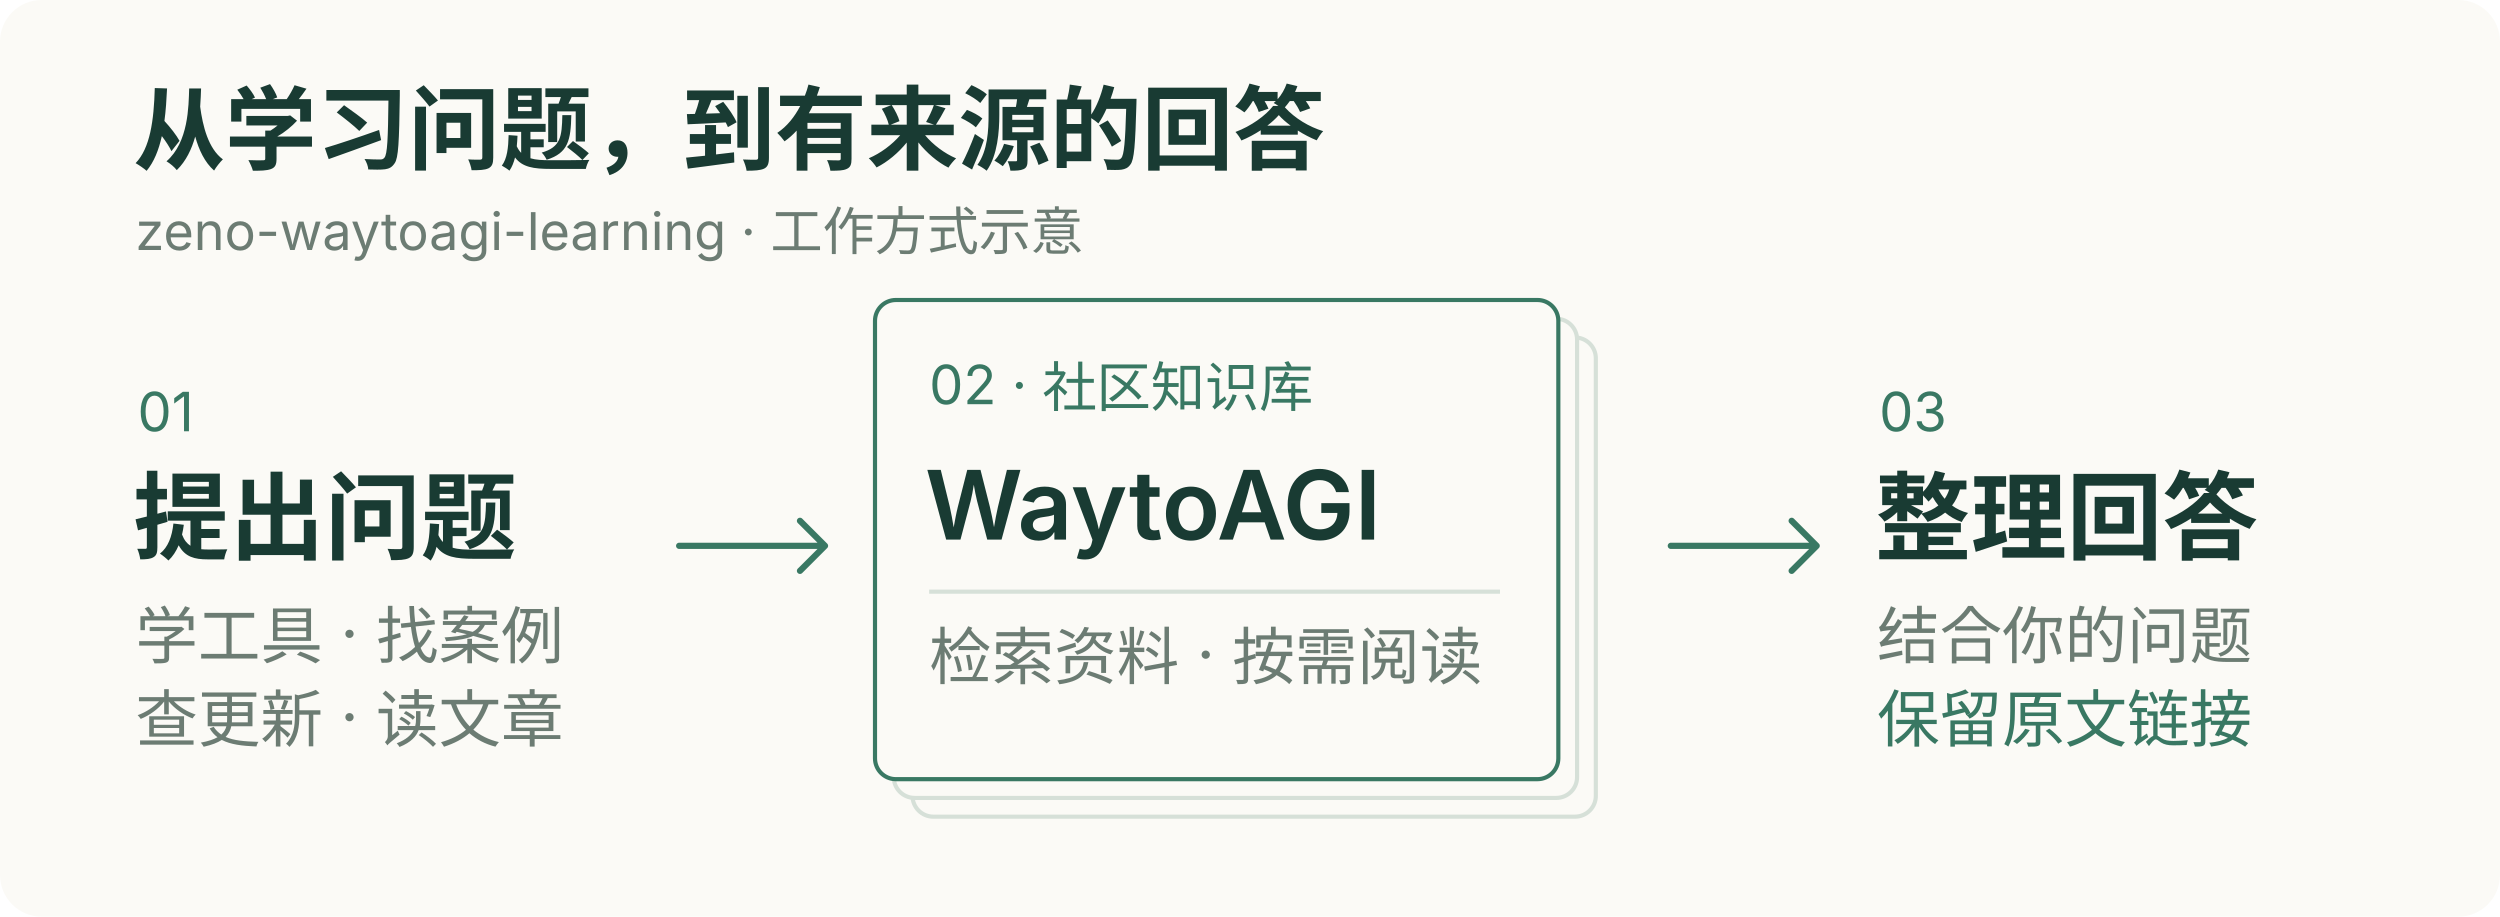
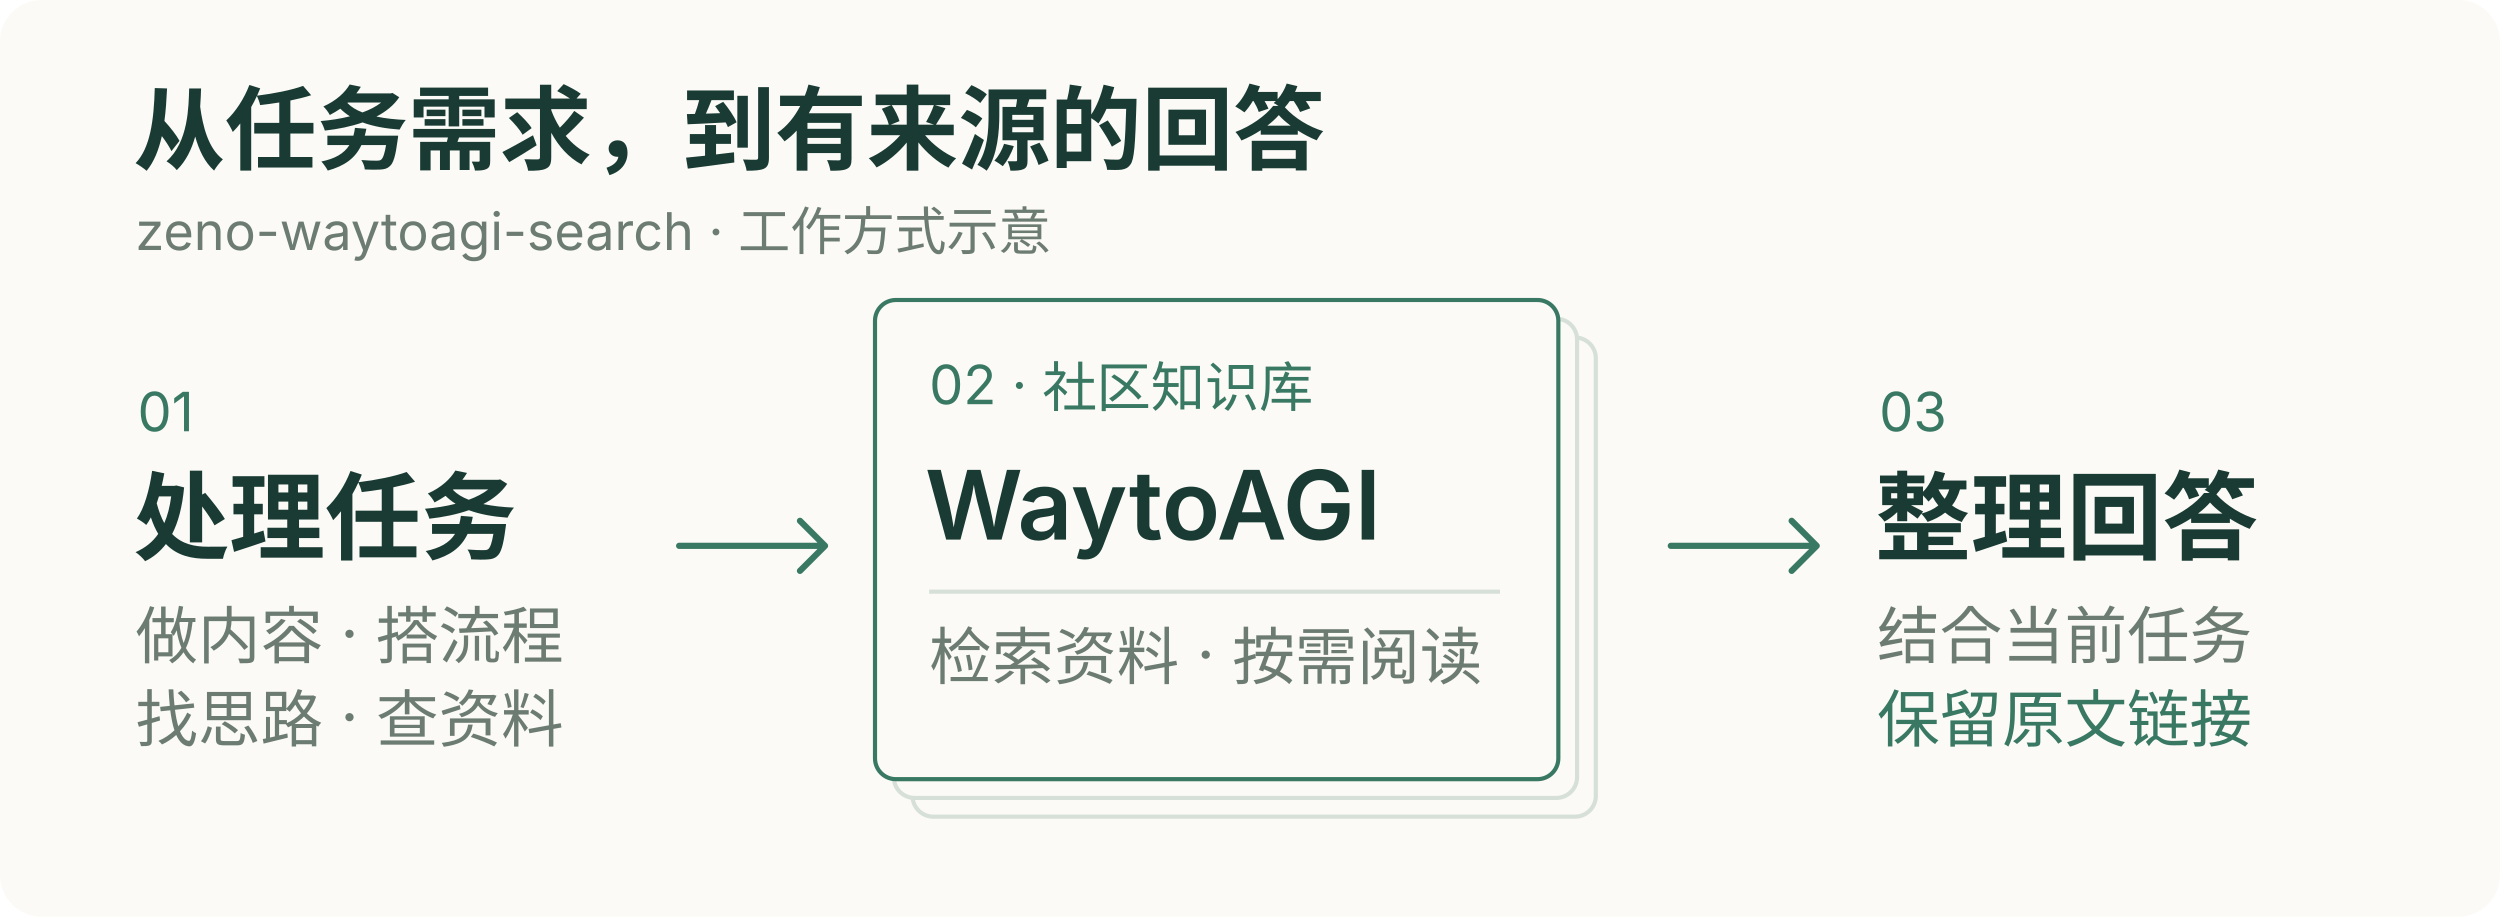
<svg xmlns="http://www.w3.org/2000/svg" width="1200" height="440" viewBox="0 0 1200 440" role="img" aria-labelledby="title description">
  <rect width="1200" height="440" rx="20" fill="#FBFAF6" />
  <g font-family="-apple-system, BlinkMacSystemFont, 'Segoe UI', 'PingFang SC', sans-serif">
-     <text x="64" y="78" font-size="44" font-weight="650" fill="#193B33">从学习问题，到有来源的回答</text>
-     <text x="65" y="120" font-size="25" fill="#6C7C73">zeno-waytoagi-learning · 工作方式示意</text>
-     <g id="learning-question">
+     <text x="64" y="78" font-size="44" font-weight="650" fill="#193B33">从任务需求，到有来源的回答</text>
+     <text x="65" y="120" font-size="25" fill="#6C7C73">zeno-waytoagi-search · 工作方式示意</text>
+     <g id="task-request">
      <text x="66" y="207" font-size="26" fill="#397863">01</text>
-       <text x="64" y="265" font-size="46" font-weight="600" fill="#193B33">提出问题</text>
-       <text x="65" y="316" font-size="30" fill="#6C7C73">学工具 · 找案例</text>
-       <text x="65" y="356" font-size="30" fill="#6C7C73">查更新 · 读文章</text>
+       <text x="64" y="265" font-size="46" font-weight="600" fill="#193B33">处理任务</text>
+       <text x="65" y="316" font-size="30" fill="#6C7C73">做内容 · 搭流程</text>
+       <text x="65" y="356" font-size="30" fill="#6C7C73">找思路 · 查资料</text>
    </g>
    <g id="flow" fill="none" stroke="#397863" stroke-width="3" stroke-linecap="round" stroke-linejoin="round">
      <path d="M 326 262 H 396 M 384 250 L 396 262 L 384 274" />
      <path d="M 802 262 H 872 M 860 250 L 872 262 L 860 274" />
    </g>
    <g id="community-material">
      <rect x="438" y="162" width="328" height="230" rx="10" fill="#FBFAF6" stroke="#D6E0D8" stroke-width="2" />
      <rect x="429" y="153" width="328" height="230" rx="10" fill="#FBFAF6" stroke="#D6E0D8" stroke-width="2" />
      <rect x="420" y="144" width="328" height="230" rx="10" fill="#FBFAF6" stroke="#397863" stroke-width="2" />
      <text x="446" y="194" font-size="26" fill="#397863">02 · 社区知识库</text>
      <text x="444" y="259" font-size="46" font-weight="600" fill="#193B33">WaytoAGI</text>
      <path d="M 446 284 H 720" stroke="#D6E0D8" stroke-width="2" />
      <text x="446" y="326" font-size="30" fill="#6C7C73">检索资料 · 按需阅读</text>
    </g>
    <g id="sourced-answer">
      <text x="902" y="207" font-size="26" fill="#397863">03</text>
      <text x="900" y="265" font-size="46" font-weight="600" fill="#193B33">整理回答</text>
-       <text x="901" y="316" font-size="30" fill="#6C7C73">结合你的问题</text>
+       <text x="901" y="316" font-size="30" fill="#6C7C73">结合当前任务</text>
      <text x="901" y="356" font-size="30" fill="#397863">保留原文链接</text>
    </g>
  </g>
</svg>
